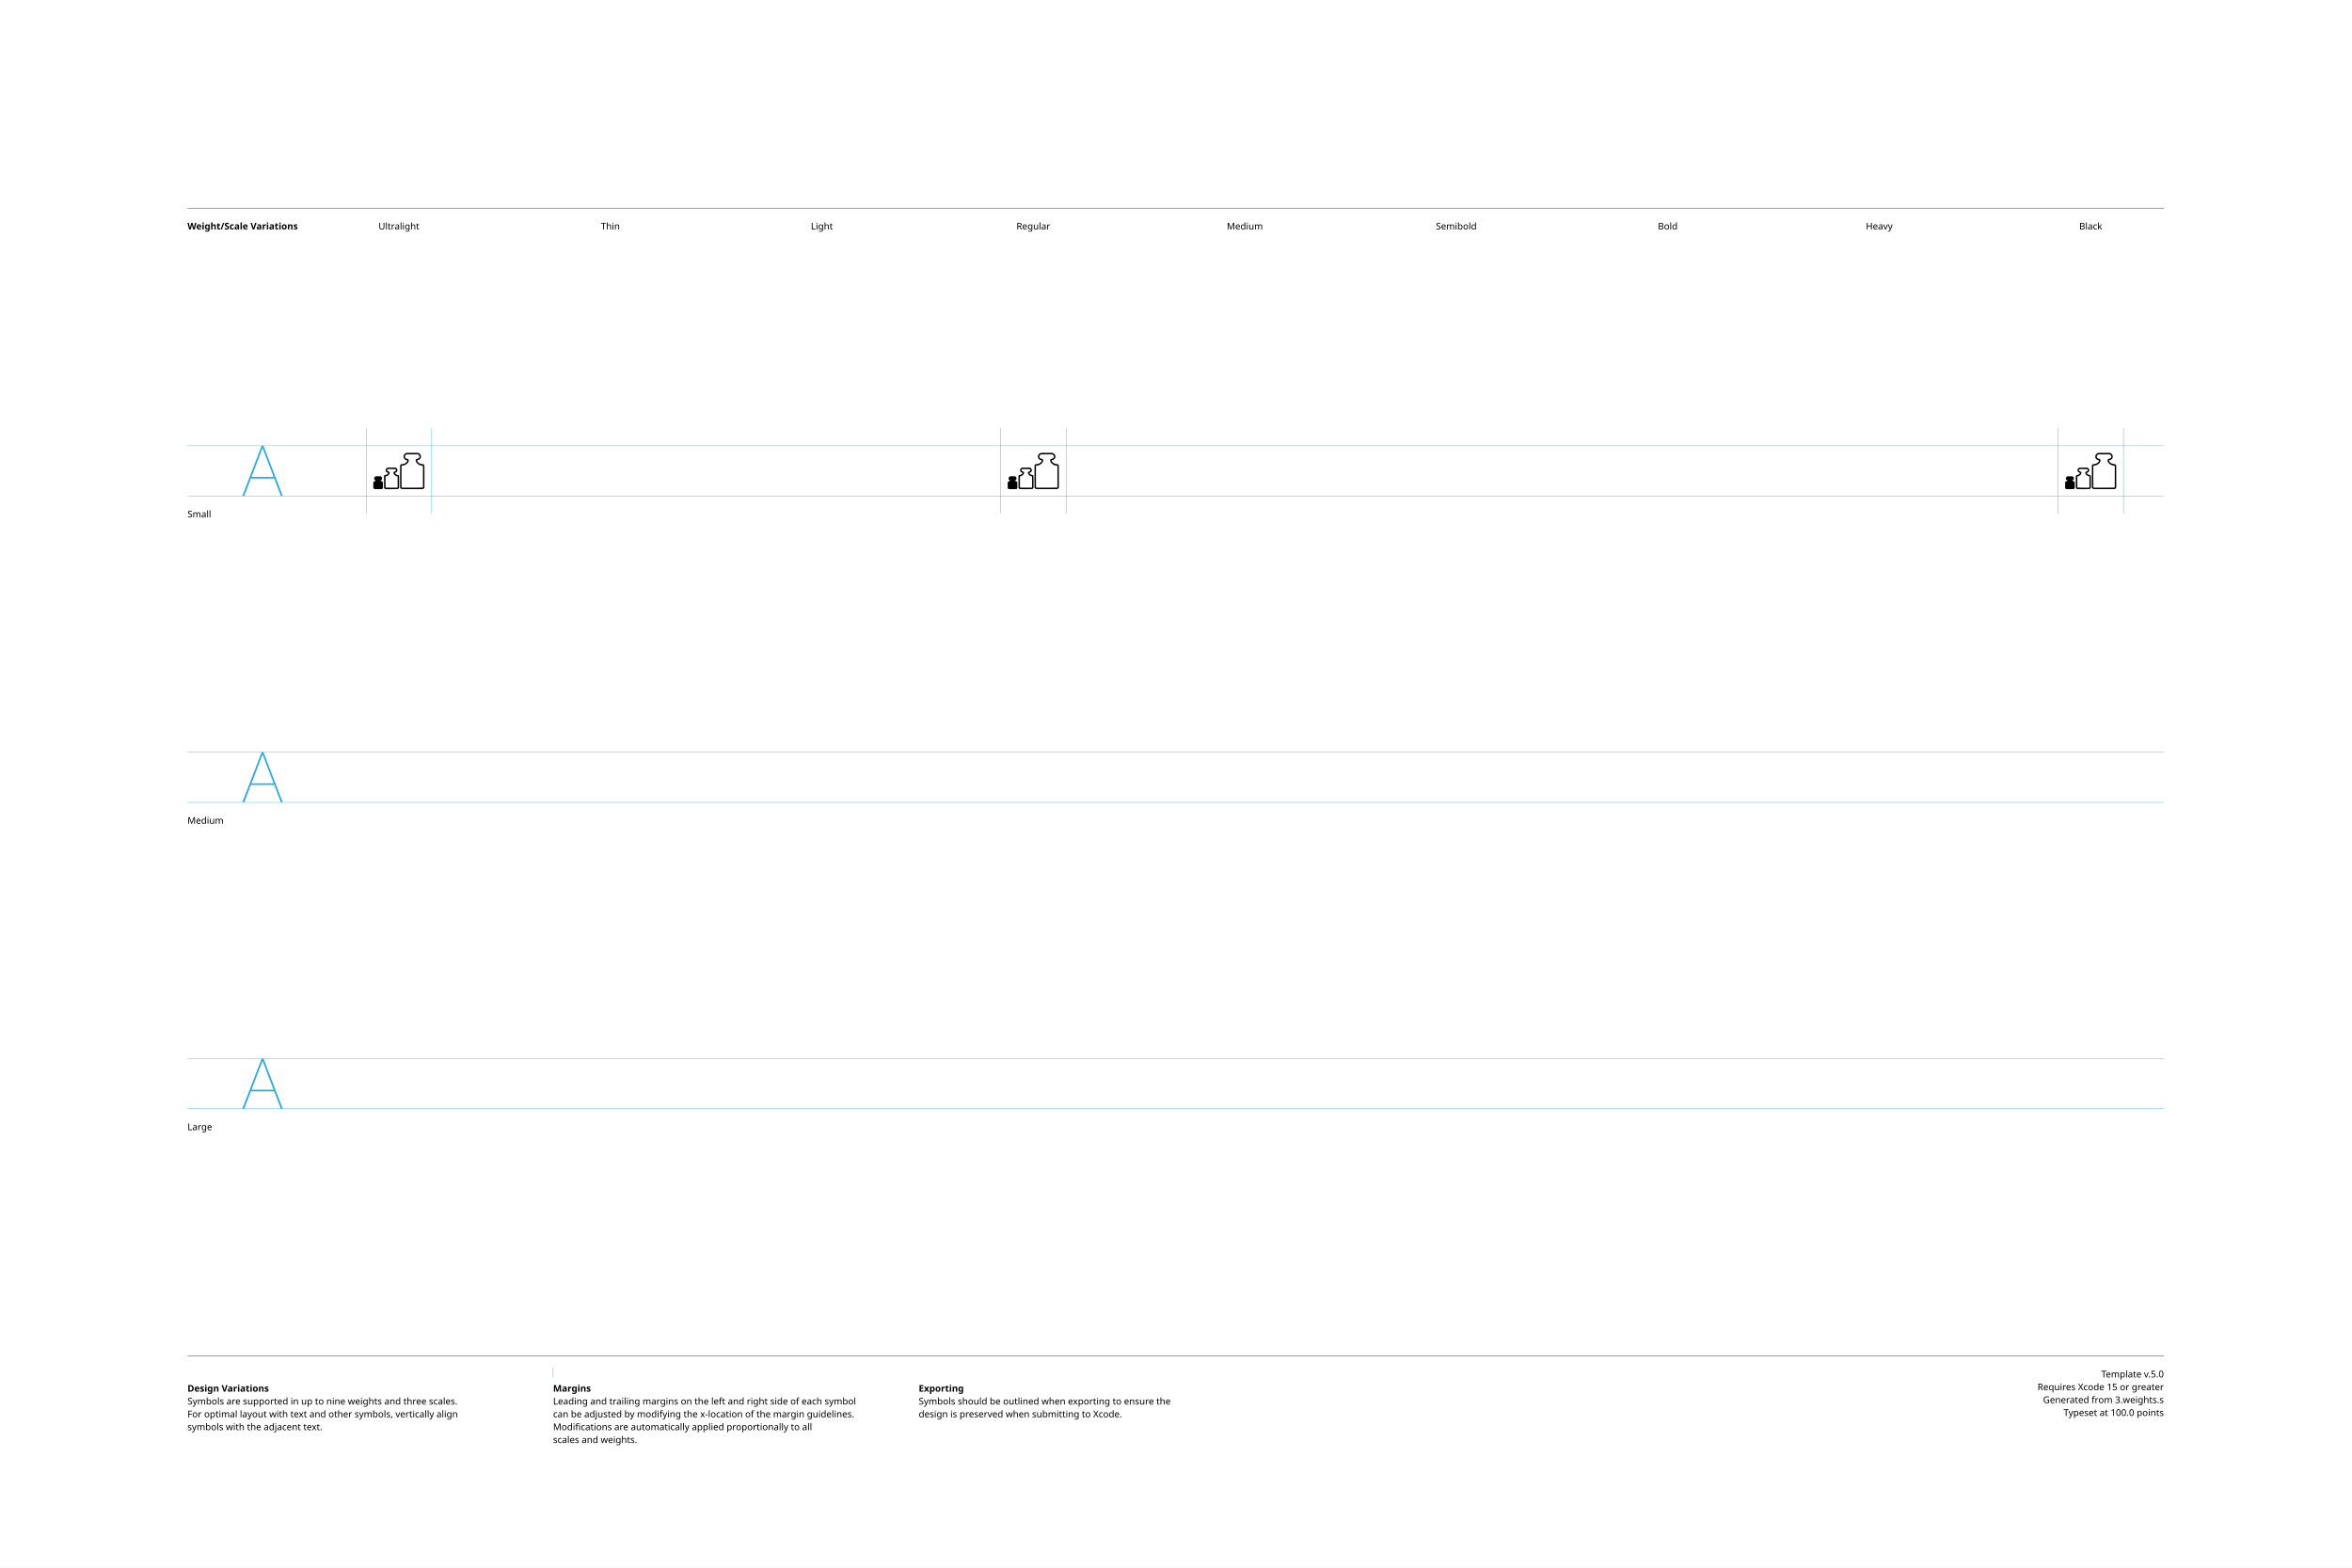
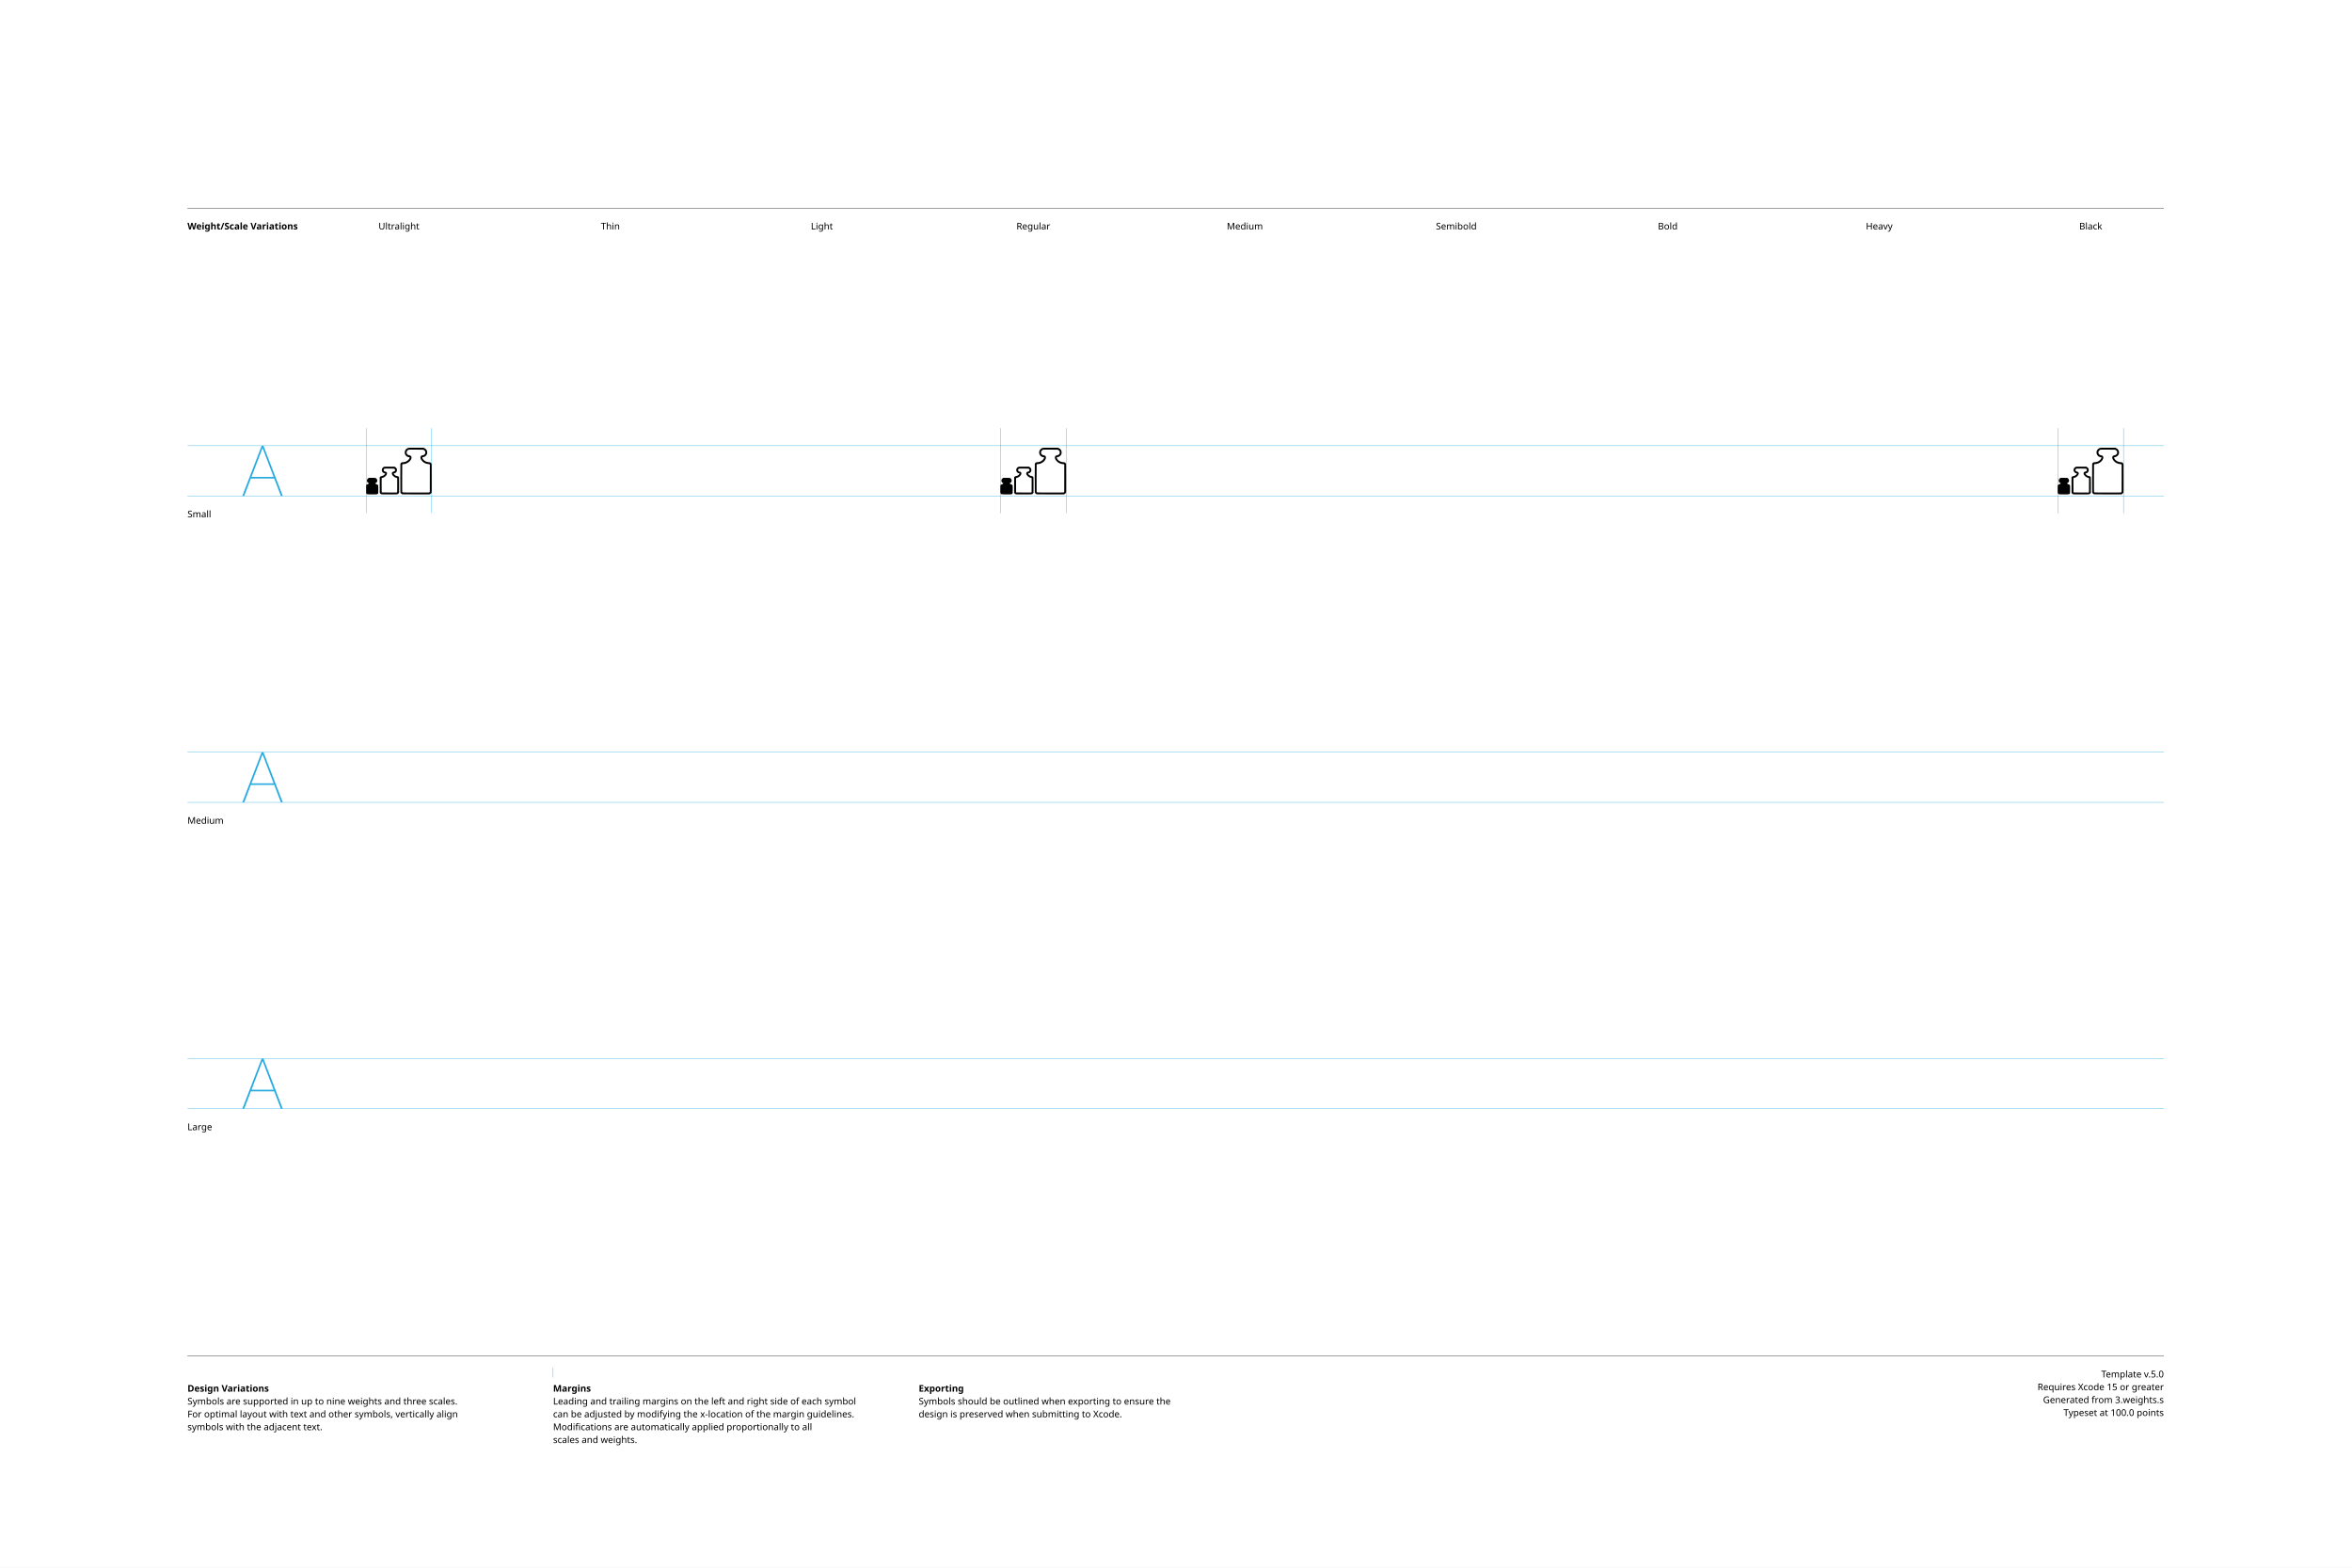
<svg xmlns="http://www.w3.org/2000/svg" version="1.1" width="3300" height="2200">
  <style>.SFSymbolsPreviewWireframe {fill:none;opacity:1.0;stroke:black;stroke-width:0.5}
</style>
  <g id="Notes">
    <rect height="2200" id="artboard" style="fill:white;opacity:1" width="3300" x="0" y="0" />
    <line style="fill:none;stroke:black;opacity:1;stroke-width:0.5;" x1="263" x2="3036" y1="292" y2="292" />
    <text style="stroke:none;fill:black;font-family:sans-serif;font-size:13;font-weight:bold;" transform="matrix(1 0 0 1 263 322)">Weight/Scale Variations</text>
    <text style="stroke:none;fill:black;font-family:sans-serif;font-size:13;text-anchor:middle;" transform="matrix(1 0 0 1 559.711 322)">Ultralight</text>
    <text style="stroke:none;fill:black;font-family:sans-serif;font-size:13;text-anchor:middle;" transform="matrix(1 0 0 1 856.422 322)">Thin</text>
    <text style="stroke:none;fill:black;font-family:sans-serif;font-size:13;text-anchor:middle;" transform="matrix(1 0 0 1 1153.13 322)">Light</text>
    <text style="stroke:none;fill:black;font-family:sans-serif;font-size:13;text-anchor:middle;" transform="matrix(1 0 0 1 1449.84 322)">Regular</text>
    <text style="stroke:none;fill:black;font-family:sans-serif;font-size:13;text-anchor:middle;" transform="matrix(1 0 0 1 1746.56 322)">Medium</text>
    <text style="stroke:none;fill:black;font-family:sans-serif;font-size:13;text-anchor:middle;" transform="matrix(1 0 0 1 2043.27 322)">Semibold</text>
    <text style="stroke:none;fill:black;font-family:sans-serif;font-size:13;text-anchor:middle;" transform="matrix(1 0 0 1 2339.98 322)">Bold</text>
    <text style="stroke:none;fill:black;font-family:sans-serif;font-size:13;text-anchor:middle;" transform="matrix(1 0 0 1 2636.69 322)">Heavy</text>
    <text style="stroke:none;fill:black;font-family:sans-serif;font-size:13;text-anchor:middle;" transform="matrix(1 0 0 1 2933.4 322)">Black</text>
    <line style="fill:none;stroke:black;opacity:1;stroke-width:0.5;" x1="263" x2="3036" y1="1903" y2="1903" />
    <text style="stroke:none;fill:black;font-family:sans-serif;font-size:13;font-weight:bold;" transform="matrix(1 0 0 1 263 1953)">Design Variations</text>
    <text style="stroke:none;fill:black;font-family:sans-serif;font-size:13;" transform="matrix(1 0 0 1 263 1971)">Symbols are supported in up to nine weights and three scales.</text>
    <text style="stroke:none;fill:black;font-family:sans-serif;font-size:13;" transform="matrix(1 0 0 1 263 1989)">For optimal layout with text and other symbols, vertically align</text>
    <text style="stroke:none;fill:black;font-family:sans-serif;font-size:13;" transform="matrix(1 0 0 1 263 2007)">symbols with the adjacent text.</text>
    <line style="fill:none;stroke:#00AEEF;stroke-width:0.5;opacity:1.0;" x1="776" x2="776" y1="1919" y2="1933" />
    <text style="stroke:none;fill:black;font-family:sans-serif;font-size:13;font-weight:bold;" transform="matrix(1 0 0 1 776 1953)">Margins</text>
    <text style="stroke:none;fill:black;font-family:sans-serif;font-size:13;" transform="matrix(1 0 0 1 776 1971)">Leading and trailing margins on the left and right side of each symbol</text>
    <text style="stroke:none;fill:black;font-family:sans-serif;font-size:13;" transform="matrix(1 0 0 1 776 1989)">can be adjusted by modifying the x-location of the margin guidelines.</text>
    <text style="stroke:none;fill:black;font-family:sans-serif;font-size:13;" transform="matrix(1 0 0 1 776 2007)">Modifications are automatically applied proportionally to all</text>
    <text style="stroke:none;fill:black;font-family:sans-serif;font-size:13;" transform="matrix(1 0 0 1 776 2025)">scales and weights.</text>
    <text style="stroke:none;fill:black;font-family:sans-serif;font-size:13;font-weight:bold;" transform="matrix(1 0 0 1 1289 1953)">Exporting</text>
    <text style="stroke:none;fill:black;font-family:sans-serif;font-size:13;" transform="matrix(1 0 0 1 1289 1971)">Symbols should be outlined when exporting to ensure the</text>
    <text style="stroke:none;fill:black;font-family:sans-serif;font-size:13;" transform="matrix(1 0 0 1 1289 1989)">design is preserved when submitting to Xcode.</text>
    <text id="template-version" style="stroke:none;fill:black;font-family:sans-serif;font-size:13;text-anchor:end;" transform="matrix(1 0 0 1 3036 1933)">Template v.5.0</text>
    <text style="stroke:none;fill:black;font-family:sans-serif;font-size:13;text-anchor:end;" transform="matrix(1 0 0 1 3036 1951)">Requires Xcode 15 or greater</text>
    <text id="descriptive-name" style="stroke:none;fill:black;font-family:sans-serif;font-size:13;text-anchor:end;" transform="matrix(1 0 0 1 3036 1969)">Generated from 3.weights.s</text>
    <text style="stroke:none;fill:black;font-family:sans-serif;font-size:13;text-anchor:end;" transform="matrix(1 0 0 1 3036 1987)">Typeset at 100.0 points</text>
    <text style="stroke:none;fill:black;font-family:sans-serif;font-size:13;" transform="matrix(1 0 0 1 263 726)">Small</text>
    <text style="stroke:none;fill:black;font-family:sans-serif;font-size:13;" transform="matrix(1 0 0 1 263 1156)">Medium</text>
    <text style="stroke:none;fill:black;font-family:sans-serif;font-size:13;" transform="matrix(1 0 0 1 263 1586)">Large</text>
  </g>
  <g id="Guides">
    <g id="H-reference" style="fill:#27AAE1;stroke:none;" transform="matrix(1 0 0 1 339 696)">
      <path d="M0.994 0L3.638 0L29.328-67.132L30.03-67.132L30.03-70.459L28.123-70.459ZM11.688-24.48L46.981-24.48L46.231-26.729L12.438-26.729ZM55.12 0L57.764 0L30.638-70.459L29.433-70.459L29.433-67.132Z" />
    </g>
    <line id="Baseline-S" style="fill:none;stroke:#27AAE1;opacity:1;stroke-width:0.5;" x1="263" x2="3036" y1="696" y2="696" />
    <line id="Capline-S" style="fill:none;stroke:#27AAE1;opacity:1;stroke-width:0.5;" x1="263" x2="3036" y1="625.541" y2="625.541" />
    <g id="H-reference" style="fill:#27AAE1;stroke:none;" transform="matrix(1 0 0 1 339 1126)">
      <path d="M0.994 0L3.638 0L29.328-67.132L30.03-67.132L30.03-70.459L28.123-70.459ZM11.688-24.48L46.981-24.48L46.231-26.729L12.438-26.729ZM55.12 0L57.764 0L30.638-70.459L29.433-70.459L29.433-67.132Z" />
    </g>
    <line id="Baseline-M" style="fill:none;stroke:#27AAE1;opacity:1;stroke-width:0.5;" x1="263" x2="3036" y1="1126" y2="1126" />
    <line id="Capline-M" style="fill:none;stroke:#27AAE1;opacity:1;stroke-width:0.5;" x1="263" x2="3036" y1="1055.54" y2="1055.54" />
    <g id="H-reference" style="fill:#27AAE1;stroke:none;" transform="matrix(1 0 0 1 339 1556)">
      <path d="M0.994 0L3.638 0L29.328-67.132L30.03-67.132L30.03-70.459L28.123-70.459ZM11.688-24.48L46.981-24.48L46.231-26.729L12.438-26.729ZM55.12 0L57.764 0L30.638-70.459L29.433-70.459L29.433-67.132Z" />
    </g>
    <line id="Baseline-L" style="fill:none;stroke:#27AAE1;opacity:1;stroke-width:0.5;" x1="263" x2="3036" y1="1556" y2="1556" />
    <line id="Capline-L" style="fill:none;stroke:#27AAE1;opacity:1;stroke-width:0.5;" x1="263" x2="3036" y1="1485.54" y2="1485.54" />
    <line id="left-margin-Ultralight-S" style="fill:none;stroke:#00AEEF;stroke-width:0.5;opacity:1.0;" x1="513.711" x2="513.711" y1="600.785" y2="720.121" />
    <line id="right-margin-Ultralight-S" style="fill:none;stroke:#00AEEF;stroke-width:0.5;opacity:1.0;" x1="605.711" x2="605.711" y1="600.785" y2="720.121" />
    <line id="left-margin-Regular-S" style="fill:none;stroke:#00AEEF;stroke-width:0.5;opacity:1.0;" x1="1403.84" x2="1403.84" y1="600.785" y2="720.121" />
    <line id="right-margin-Regular-S" style="fill:none;stroke:#00AEEF;stroke-width:0.5;opacity:1.0;" x1="1495.84" x2="1495.84" y1="600.785" y2="720.121" />
    <line id="left-margin-Black-S" style="fill:none;stroke:#00AEEF;stroke-width:0.5;opacity:1.0;" x1="2887.4" x2="2887.4" y1="600.785" y2="720.121" />
    <line id="right-margin-Black-S" style="fill:none;stroke:#00AEEF;stroke-width:0.5;opacity:1.0;" x1="2979.4" x2="2979.4" y1="600.785" y2="720.121" />
  </g>
  <g id="Symbols">
    <g id="Ultralight-S" transform="matrix(1 0 0 1 513.711 614.7705)">
      <svg width="92" height="92" viewBox="0 0 92 92" fill="none">
-         <g id="3.weights.s">
+         <g id="3.weights.s" clip-path="url(#clip0_24_42)">
          <g id="Vector">
-             <path d="M16.846 53.592C20.646 53.592 20.592 53.583 21.473 54.409C23.144 55.972 22.614 58.623 20.466 59.395C20.071 59.53 20.053 59.584 20.332 59.845C20.763 60.258 21.221 60.492 22.209 60.788C22.838 60.968 23.395 61.516 23.512 62.055C23.548 62.243 23.584 64.112 23.584 66.215C23.584 70.491 23.584 70.482 22.973 71.075C22.326 71.695 22.326 71.695 16.855 71.686C14.178 71.686 11.869 71.641 11.716 71.596C11.168 71.434 10.575 70.958 10.314 70.446L10.062 69.97V66.071C10.062 61.767 10.062 61.785 10.62 61.21C10.826 60.995 11.105 60.851 11.626 60.689C12.371 60.465 13.027 60.105 13.333 59.755C13.432 59.656 13.486 59.557 13.468 59.539C13.45 59.53 13.207 59.413 12.929 59.279C11.626 58.668 10.988 57.491 11.222 56.179C11.428 55.074 12.021 54.292 13.018 53.825L13.521 53.592H16.846Z" fill="black" />
-             <path d="M26.791 71.524C26.145 71.3 25.695 70.913 25.408 70.338L25.165 69.853L25.111 53.053L25.336 52.657C25.641 52.118 25.965 51.947 27.106 51.75C28.364 51.525 29.334 51.058 30.134 50.276C30.637 49.791 31.167 49.01 31.059 48.911C31.041 48.884 30.727 48.785 30.376 48.686C29.02 48.318 28.229 47.707 27.735 46.647C26.818 44.679 27.834 42.28 29.882 41.597C30.412 41.418 30.601 41.409 35.857 41.436L41.283 41.463L41.795 41.714C42.586 42.101 43.161 42.676 43.547 43.466C43.88 44.122 43.889 44.176 43.889 45.101C43.889 46.018 43.88 46.072 43.547 46.736C43.026 47.797 42.137 48.471 40.951 48.704C40.654 48.767 40.394 48.866 40.367 48.929C40.223 49.315 41.553 50.717 42.532 51.202C43.053 51.453 43.332 51.534 44.859 51.84C45.506 51.965 46.018 52.415 46.171 52.981C46.243 53.241 46.27 55.721 46.252 61.561L46.225 69.772L46 70.213C45.865 70.473 45.569 70.815 45.299 71.039C44.455 71.722 44.913 71.695 35.587 71.695C27.762 71.686 27.241 71.677 26.791 71.524ZM44.032 69.368C44.194 69.171 44.203 68.91 44.203 61.498V53.834L43.826 53.771C41.328 53.385 38.741 51.238 38.363 49.243C38.121 47.949 38.777 47.069 40.16 46.808C40.475 46.755 40.888 46.629 41.077 46.53C41.418 46.359 41.795 45.82 41.903 45.344C42.038 44.76 41.526 43.861 40.906 43.61C40.672 43.511 39.621 43.484 35.65 43.484C31.005 43.484 30.655 43.502 30.313 43.655C29.388 44.077 29.118 45.227 29.747 46.081C30.071 46.53 30.412 46.71 31.149 46.817C31.814 46.907 32.092 47.042 32.487 47.428C32.955 47.886 33.09 48.273 33.044 48.965C32.955 50.133 31.877 51.633 30.43 52.594C29.541 53.178 29.073 53.385 28.202 53.592C27.834 53.681 27.465 53.78 27.366 53.807C27.205 53.87 27.196 54.113 27.214 61.525C27.223 65.73 27.25 69.233 27.277 69.305C27.303 69.368 27.411 69.467 27.519 69.521C27.654 69.593 30.215 69.611 35.785 69.602L43.862 69.584L44.032 69.368Z" fill="black" />
-             <path d="M49.8 71.569C48.758 71.237 47.887 70.374 47.68 69.449C47.653 69.323 47.617 62.333 47.608 53.906C47.59 42.226 47.608 38.498 47.689 38.219C47.833 37.734 48.39 37.114 48.929 36.845C49.279 36.665 49.558 36.611 50.528 36.557C52.388 36.449 53.709 36.027 55.11 35.093C56.503 34.167 57.77 32.514 57.77 31.616C57.77 31.292 57.752 31.265 57.437 31.185C57.248 31.14 56.817 31.05 56.467 30.996C55.299 30.807 54.194 30.098 53.394 29.028C52.262 27.528 52.073 25.372 52.936 23.638C53.349 22.784 54.4 21.751 55.263 21.347C56.575 20.718 56.161 20.745 64.966 20.772L72.908 20.799L73.537 21.059C75.675 21.94 76.942 23.745 76.942 25.92C76.942 27.384 76.466 28.498 75.379 29.567C74.418 30.52 73.636 30.888 72.037 31.131C71.606 31.194 71.489 31.4 71.623 31.858C72.324 34.419 75.711 36.566 79.062 36.566C80.572 36.566 81.596 37.483 81.758 38.965C81.794 39.351 81.821 46.341 81.812 54.49L81.803 69.314L81.551 69.862C81.237 70.545 80.707 71.075 80.006 71.399L79.467 71.65L64.822 71.668C52.882 71.677 50.106 71.659 49.8 71.569ZM79.107 69.503C79.278 69.431 79.503 69.233 79.602 69.072C79.781 68.775 79.781 68.658 79.781 53.969V39.163L79.566 38.956C79.395 38.776 79.224 38.731 78.649 38.687C76.852 38.543 75.406 38.139 74.058 37.411C71.031 35.776 69.027 32.685 69.647 30.619C69.782 30.178 70.348 29.514 70.806 29.28C71.004 29.181 71.489 29.064 71.902 29.01C73.205 28.849 74.112 28.265 74.624 27.249C74.849 26.791 74.885 26.63 74.885 25.965C74.885 25.3 74.849 25.129 74.624 24.671C74.148 23.71 73.322 23.099 72.225 22.91C71.839 22.847 69.278 22.82 64.283 22.838L56.916 22.865L56.404 23.072C55.721 23.35 55.056 23.961 54.742 24.599C54.517 25.048 54.49 25.21 54.49 25.965C54.49 26.665 54.526 26.89 54.697 27.231C55.218 28.283 56.081 28.858 57.401 29.019C58.344 29.127 58.875 29.388 59.306 29.963C59.917 30.753 59.989 31.571 59.566 32.784C58.533 35.767 54.751 38.426 51.301 38.597C50.151 38.66 49.836 38.749 49.693 39.046C49.621 39.208 49.594 43.107 49.594 54.005C49.594 66.278 49.612 68.784 49.719 69.027C49.98 69.674 48.857 69.629 64.625 69.629C76.763 69.629 78.847 69.611 79.107 69.503Z" fill="black" />
+             <path d="M8.412 55.77C13.302 55.77 13.232 55.759 14.365 56.822C16.515 58.834 15.833 62.243 13.07 63.238C12.562 63.411 12.539 63.48 12.897 63.816C13.452 64.347 14.041 64.648 15.313 65.029C16.122 65.26 16.839 65.966 16.989 66.659C17.035 66.902 17.081 69.306 17.081 72.011C17.081 77.513 17.081 77.502 16.295 78.265C15.463 79.062 15.463 79.062 8.423 79.051C4.979 79.051 2.008 78.993 1.812 78.935C1.106 78.727 0.343 78.115 0.008 77.456L-0.315 76.843V71.826C-0.315 66.289 -0.315 66.312 0.401 65.573C0.667 65.295 1.025 65.11 1.696 64.902C2.655 64.613 3.499 64.151 3.892 63.7C4.019 63.573 4.089 63.446 4.066 63.422C4.042 63.411 3.73 63.261 3.372 63.087C1.696 62.301 0.875 60.787 1.176 59.099C1.442 57.678 2.205 56.672 3.488 56.071L4.135 55.77H8.412Z" fill="black" />
+             <path d="M21.208 78.843C20.376 78.554 19.798 78.057 19.428 77.317L19.116 76.693L19.047 55.077L19.335 54.568C19.729 53.874 20.145 53.655 21.613 53.401C23.231 53.112 24.479 52.511 25.508 51.505C26.155 50.881 26.837 49.875 26.699 49.748C26.676 49.713 26.271 49.586 25.82 49.459C24.075 48.985 23.058 48.199 22.422 46.835C21.243 44.303 22.549 41.217 25.184 40.339C25.867 40.107 26.109 40.096 32.871 40.13L39.853 40.165L40.512 40.489C41.529 40.986 42.269 41.726 42.766 42.743C43.194 43.587 43.206 43.656 43.206 44.847C43.206 46.026 43.194 46.095 42.766 46.95C42.096 48.315 40.952 49.181 39.426 49.482C39.044 49.563 38.709 49.69 38.674 49.771C38.489 50.268 40.2 52.071 41.46 52.696C42.131 53.019 42.489 53.123 44.454 53.516C45.286 53.678 45.945 54.256 46.142 54.984C46.234 55.319 46.269 58.51 46.246 66.023L46.211 76.589L45.922 77.155C45.749 77.49 45.367 77.93 45.02 78.219C43.934 79.097 44.523 79.062 32.525 79.062C22.456 79.051 21.786 79.039 21.208 78.843ZM43.391 76.069C43.599 75.814 43.61 75.479 43.61 65.942V56.082L43.125 56.001C39.911 55.504 36.582 52.742 36.097 50.175C35.785 48.511 36.628 47.378 38.408 47.043C38.813 46.974 39.345 46.812 39.587 46.685C40.027 46.465 40.512 45.771 40.651 45.159C40.824 44.407 40.166 43.252 39.368 42.928C39.067 42.801 37.715 42.766 32.606 42.766C26.63 42.766 26.179 42.789 25.739 42.986C24.549 43.529 24.202 45.008 25.011 46.107C25.427 46.685 25.867 46.916 26.814 47.054C27.67 47.17 28.028 47.343 28.537 47.84C29.138 48.43 29.311 48.927 29.253 49.817C29.138 51.32 27.751 53.25 25.89 54.487C24.745 55.239 24.144 55.504 23.023 55.77C22.549 55.886 22.075 56.013 21.948 56.048C21.74 56.129 21.728 56.441 21.751 65.977C21.763 71.387 21.798 75.895 21.832 75.988C21.867 76.069 22.006 76.196 22.144 76.265C22.318 76.358 25.612 76.381 32.779 76.369L43.171 76.346L43.391 76.069Z" fill="black" />
+             <path d="M50.812 78.901C49.471 78.473 48.35 77.363 48.084 76.172C48.049 76.011 48.003 67.017 47.991 56.175C47.968 41.148 47.991 36.35 48.095 35.992C48.28 35.368 48.997 34.57 49.69 34.224C50.141 33.992 50.5 33.923 51.748 33.854C54.141 33.715 55.84 33.172 57.643 31.97C59.435 30.779 61.065 28.652 61.065 27.496C61.065 27.08 61.042 27.045 60.637 26.941C60.394 26.883 59.84 26.768 59.389 26.698C57.886 26.456 56.464 25.543 55.435 24.167C53.979 22.236 53.736 19.462 54.846 17.231C55.378 16.133 56.73 14.804 57.84 14.284C59.528 13.475 58.996 13.509 70.324 13.544L80.542 13.579L81.352 13.914C84.103 15.047 85.733 17.37 85.733 20.167C85.733 22.052 85.12 23.485 83.721 24.86C82.484 26.086 81.479 26.56 79.421 26.872C78.866 26.953 78.716 27.219 78.889 27.808C79.791 31.102 84.149 33.865 88.461 33.865C90.403 33.865 91.72 35.044 91.928 36.952C91.975 37.449 92.009 46.442 91.998 56.926L91.986 75.999L91.662 76.704C91.258 77.583 90.576 78.265 89.674 78.681L88.981 79.005L70.139 79.028C54.777 79.039 51.205 79.016 50.812 78.901ZM88.518 76.242C88.738 76.149 89.027 75.895 89.154 75.687C89.385 75.306 89.385 75.155 89.385 56.256V37.206L89.108 36.94C88.888 36.709 88.669 36.651 87.929 36.593C85.617 36.408 83.756 35.888 82.022 34.952C78.126 32.848 75.549 28.872 76.346 26.213C76.52 25.646 77.248 24.791 77.838 24.491C78.092 24.363 78.716 24.213 79.248 24.144C80.924 23.936 82.091 23.184 82.75 21.878C83.039 21.289 83.085 21.081 83.085 20.225C83.085 19.37 83.039 19.15 82.75 18.561C82.138 17.324 81.074 16.538 79.664 16.295C79.167 16.214 75.872 16.179 69.445 16.203L59.967 16.237L59.308 16.503C58.429 16.861 57.574 17.647 57.169 18.468C56.88 19.046 56.846 19.254 56.846 20.225C56.846 21.127 56.892 21.416 57.112 21.855C57.782 23.207 58.892 23.947 60.591 24.155C61.805 24.294 62.487 24.629 63.041 25.369C63.828 26.386 63.92 27.438 63.377 28.999C62.047 32.836 57.181 36.258 52.742 36.478C51.263 36.559 50.858 36.674 50.673 37.056C50.581 37.264 50.546 42.28 50.546 56.302C50.546 72.092 50.569 75.317 50.708 75.629C51.043 76.462 49.598 76.404 69.885 76.404C85.501 76.404 88.183 76.381 88.518 76.242Z" fill="black" />
          </g>
        </g>
+         <defs>
+           <clipPath id="clip0_24_42">
+             <rect width="92" height="92" fill="white" />
+           </clipPath>
+         </defs>
      </svg>
    </g>
    <g id="Regular-S" transform="matrix(1 0 0 1 1403.84 614.7705)">
      <svg width="92" height="92" viewBox="0 0 92 92" fill="none">
-         <g id="3.weights.s">
+         <g id="3.weights.s" clip-path="url(#clip0_24_42)">
          <g id="Vector">
-             <path d="M16.846 53.592C20.646 53.592 20.592 53.583 21.473 54.409C23.144 55.972 22.614 58.623 20.466 59.395C20.071 59.53 20.053 59.584 20.332 59.845C20.763 60.258 21.221 60.492 22.209 60.788C22.838 60.968 23.395 61.516 23.512 62.055C23.548 62.243 23.584 64.112 23.584 66.215C23.584 70.491 23.584 70.482 22.973 71.075C22.326 71.695 22.326 71.695 16.855 71.686C14.178 71.686 11.869 71.641 11.716 71.596C11.168 71.434 10.575 70.958 10.314 70.446L10.062 69.97V66.071C10.062 61.767 10.062 61.785 10.62 61.21C10.826 60.995 11.105 60.851 11.626 60.689C12.371 60.465 13.027 60.105 13.333 59.755C13.432 59.656 13.486 59.557 13.468 59.539C13.45 59.53 13.207 59.413 12.929 59.279C11.626 58.668 10.988 57.491 11.222 56.179C11.428 55.074 12.021 54.292 13.018 53.825L13.521 53.592H16.846Z" fill="black" />
-             <path d="M26.791 71.524C26.145 71.3 25.695 70.913 25.408 70.338L25.165 69.853L25.111 53.053L25.336 52.657C25.641 52.118 25.965 51.947 27.106 51.75C28.364 51.525 29.334 51.058 30.134 50.276C30.637 49.791 31.167 49.01 31.059 48.911C31.041 48.884 30.727 48.785 30.376 48.686C29.02 48.318 28.229 47.707 27.735 46.647C26.818 44.679 27.834 42.28 29.882 41.597C30.412 41.418 30.601 41.409 35.857 41.436L41.283 41.463L41.795 41.714C42.586 42.101 43.161 42.676 43.547 43.466C43.88 44.122 43.889 44.176 43.889 45.101C43.889 46.018 43.88 46.072 43.547 46.736C43.026 47.797 42.137 48.471 40.951 48.704C40.654 48.767 40.394 48.866 40.367 48.929C40.223 49.315 41.553 50.717 42.532 51.202C43.053 51.453 43.332 51.534 44.859 51.84C45.506 51.965 46.018 52.415 46.171 52.981C46.243 53.241 46.27 55.721 46.252 61.561L46.225 69.772L46 70.213C45.865 70.473 45.569 70.815 45.299 71.039C44.455 71.722 44.913 71.695 35.587 71.695C27.762 71.686 27.241 71.677 26.791 71.524ZM44.032 69.368C44.194 69.171 44.203 68.91 44.203 61.498V53.834L43.826 53.771C41.328 53.385 38.741 51.238 38.363 49.243C38.121 47.949 38.777 47.069 40.16 46.808C40.475 46.755 40.888 46.629 41.077 46.53C41.418 46.359 41.795 45.82 41.903 45.344C42.038 44.76 41.526 43.861 40.906 43.61C40.672 43.511 39.621 43.484 35.65 43.484C31.005 43.484 30.655 43.502 30.313 43.655C29.388 44.077 29.118 45.227 29.747 46.081C30.071 46.53 30.412 46.71 31.149 46.817C31.814 46.907 32.092 47.042 32.487 47.428C32.955 47.886 33.09 48.273 33.044 48.965C32.955 50.133 31.877 51.633 30.43 52.594C29.541 53.178 29.073 53.385 28.202 53.592C27.834 53.681 27.465 53.78 27.366 53.807C27.205 53.87 27.196 54.113 27.214 61.525C27.223 65.73 27.25 69.233 27.277 69.305C27.303 69.368 27.411 69.467 27.519 69.521C27.654 69.593 30.215 69.611 35.785 69.602L43.862 69.584L44.032 69.368Z" fill="black" />
-             <path d="M49.8 71.569C48.758 71.237 47.887 70.374 47.68 69.449C47.653 69.323 47.617 62.333 47.608 53.906C47.59 42.226 47.608 38.498 47.689 38.219C47.833 37.734 48.39 37.114 48.929 36.845C49.279 36.665 49.558 36.611 50.528 36.557C52.388 36.449 53.709 36.027 55.11 35.093C56.503 34.167 57.77 32.514 57.77 31.616C57.77 31.292 57.752 31.265 57.437 31.185C57.248 31.14 56.817 31.05 56.467 30.996C55.299 30.807 54.194 30.098 53.394 29.028C52.262 27.528 52.073 25.372 52.936 23.638C53.349 22.784 54.4 21.751 55.263 21.347C56.575 20.718 56.161 20.745 64.966 20.772L72.908 20.799L73.537 21.059C75.675 21.94 76.942 23.745 76.942 25.92C76.942 27.384 76.466 28.498 75.379 29.567C74.418 30.52 73.636 30.888 72.037 31.131C71.606 31.194 71.489 31.4 71.623 31.858C72.324 34.419 75.711 36.566 79.062 36.566C80.572 36.566 81.596 37.483 81.758 38.965C81.794 39.351 81.821 46.341 81.812 54.49L81.803 69.314L81.551 69.862C81.237 70.545 80.707 71.075 80.006 71.399L79.467 71.65L64.822 71.668C52.882 71.677 50.106 71.659 49.8 71.569ZM79.107 69.503C79.278 69.431 79.503 69.233 79.602 69.072C79.781 68.775 79.781 68.658 79.781 53.969V39.163L79.566 38.956C79.395 38.776 79.224 38.731 78.649 38.687C76.852 38.543 75.406 38.139 74.058 37.411C71.031 35.776 69.027 32.685 69.647 30.619C69.782 30.178 70.348 29.514 70.806 29.28C71.004 29.181 71.489 29.064 71.902 29.01C73.205 28.849 74.112 28.265 74.624 27.249C74.849 26.791 74.885 26.63 74.885 25.965C74.885 25.3 74.849 25.129 74.624 24.671C74.148 23.71 73.322 23.099 72.225 22.91C71.839 22.847 69.278 22.82 64.283 22.838L56.916 22.865L56.404 23.072C55.721 23.35 55.056 23.961 54.742 24.599C54.517 25.048 54.49 25.21 54.49 25.965C54.49 26.665 54.526 26.89 54.697 27.231C55.218 28.283 56.081 28.858 57.401 29.019C58.344 29.127 58.875 29.388 59.306 29.963C59.917 30.753 59.989 31.571 59.566 32.784C58.533 35.767 54.751 38.426 51.301 38.597C50.151 38.66 49.836 38.749 49.693 39.046C49.621 39.208 49.594 43.107 49.594 54.005C49.594 66.278 49.612 68.784 49.719 69.027C49.98 69.674 48.857 69.629 64.625 69.629C76.763 69.629 78.847 69.611 79.107 69.503Z" fill="black" />
+             <path d="M8.412 55.77C13.302 55.77 13.232 55.759 14.365 56.822C16.515 58.834 15.833 62.243 13.07 63.238C12.562 63.411 12.539 63.48 12.897 63.816C13.452 64.347 14.041 64.648 15.313 65.029C16.122 65.26 16.839 65.966 16.989 66.659C17.035 66.902 17.081 69.306 17.081 72.011C17.081 77.513 17.081 77.502 16.295 78.265C15.463 79.062 15.463 79.062 8.423 79.051C4.979 79.051 2.008 78.993 1.812 78.935C1.106 78.727 0.343 78.115 0.008 77.456L-0.315 76.843V71.826C-0.315 66.289 -0.315 66.312 0.401 65.573C0.667 65.295 1.025 65.11 1.696 64.902C2.655 64.613 3.499 64.151 3.892 63.7C4.019 63.573 4.089 63.446 4.066 63.422C4.042 63.411 3.73 63.261 3.372 63.087C1.696 62.301 0.875 60.787 1.176 59.099C1.442 57.678 2.205 56.672 3.488 56.071L4.135 55.77H8.412Z" fill="black" />
+             <path d="M21.208 78.843C20.376 78.554 19.798 78.057 19.428 77.317L19.116 76.693L19.047 55.077L19.335 54.568C19.729 53.874 20.145 53.655 21.613 53.401C23.231 53.112 24.479 52.511 25.508 51.505C26.155 50.881 26.837 49.875 26.699 49.748C26.676 49.713 26.271 49.586 25.82 49.459C24.075 48.985 23.058 48.199 22.422 46.835C21.243 44.303 22.549 41.217 25.184 40.339C25.867 40.107 26.109 40.096 32.871 40.13L39.853 40.165L40.512 40.489C41.529 40.986 42.269 41.726 42.766 42.743C43.194 43.587 43.206 43.656 43.206 44.847C43.206 46.026 43.194 46.095 42.766 46.95C42.096 48.315 40.952 49.181 39.426 49.482C39.044 49.563 38.709 49.69 38.674 49.771C38.489 50.268 40.2 52.071 41.46 52.696C42.131 53.019 42.489 53.123 44.454 53.516C45.286 53.678 45.945 54.256 46.142 54.984C46.234 55.319 46.269 58.51 46.246 66.023L46.211 76.589L45.922 77.155C45.749 77.49 45.367 77.93 45.02 78.219C43.934 79.097 44.523 79.062 32.525 79.062C22.456 79.051 21.786 79.039 21.208 78.843ZM43.391 76.069C43.599 75.814 43.61 75.479 43.61 65.942V56.082L43.125 56.001C39.911 55.504 36.582 52.742 36.097 50.175C35.785 48.511 36.628 47.378 38.408 47.043C38.813 46.974 39.345 46.812 39.587 46.685C40.027 46.465 40.512 45.771 40.651 45.159C40.824 44.407 40.166 43.252 39.368 42.928C39.067 42.801 37.715 42.766 32.606 42.766C26.63 42.766 26.179 42.789 25.739 42.986C24.549 43.529 24.202 45.008 25.011 46.107C25.427 46.685 25.867 46.916 26.814 47.054C27.67 47.17 28.028 47.343 28.537 47.84C29.138 48.43 29.311 48.927 29.253 49.817C29.138 51.32 27.751 53.25 25.89 54.487C24.745 55.239 24.144 55.504 23.023 55.77C22.549 55.886 22.075 56.013 21.948 56.048C21.74 56.129 21.728 56.441 21.751 65.977C21.763 71.387 21.798 75.895 21.832 75.988C21.867 76.069 22.006 76.196 22.144 76.265C22.318 76.358 25.612 76.381 32.779 76.369L43.171 76.346L43.391 76.069Z" fill="black" />
+             <path d="M50.812 78.901C49.471 78.473 48.35 77.363 48.084 76.172C48.049 76.011 48.003 67.017 47.991 56.175C47.968 41.148 47.991 36.35 48.095 35.992C48.28 35.368 48.997 34.57 49.69 34.224C50.141 33.992 50.5 33.923 51.748 33.854C54.141 33.715 55.84 33.172 57.643 31.97C59.435 30.779 61.065 28.652 61.065 27.496C61.065 27.08 61.042 27.045 60.637 26.941C60.394 26.883 59.84 26.768 59.389 26.698C57.886 26.456 56.464 25.543 55.435 24.167C53.979 22.236 53.736 19.462 54.846 17.231C55.378 16.133 56.73 14.804 57.84 14.284C59.528 13.475 58.996 13.509 70.324 13.544L80.542 13.579L81.352 13.914C84.103 15.047 85.733 17.37 85.733 20.167C85.733 22.052 85.12 23.485 83.721 24.86C82.484 26.086 81.479 26.56 79.421 26.872C78.866 26.953 78.716 27.219 78.889 27.808C79.791 31.102 84.149 33.865 88.461 33.865C90.403 33.865 91.72 35.044 91.928 36.952C91.975 37.449 92.009 46.442 91.998 56.926L91.986 75.999L91.662 76.704C91.258 77.583 90.576 78.265 89.674 78.681L88.981 79.005L70.139 79.028C54.777 79.039 51.205 79.016 50.812 78.901ZM88.518 76.242C88.738 76.149 89.027 75.895 89.154 75.687C89.385 75.306 89.385 75.155 89.385 56.256V37.206L89.108 36.94C88.888 36.709 88.669 36.651 87.929 36.593C85.617 36.408 83.756 35.888 82.022 34.952C78.126 32.848 75.549 28.872 76.346 26.213C76.52 25.646 77.248 24.791 77.838 24.491C78.092 24.363 78.716 24.213 79.248 24.144C80.924 23.936 82.091 23.184 82.75 21.878C83.039 21.289 83.085 21.081 83.085 20.225C83.085 19.37 83.039 19.15 82.75 18.561C82.138 17.324 81.074 16.538 79.664 16.295C79.167 16.214 75.872 16.179 69.445 16.203L59.967 16.237L59.308 16.503C58.429 16.861 57.574 17.647 57.169 18.468C56.88 19.046 56.846 19.254 56.846 20.225C56.846 21.127 56.892 21.416 57.112 21.855C57.782 23.207 58.892 23.947 60.591 24.155C61.805 24.294 62.487 24.629 63.041 25.369C63.828 26.386 63.92 27.438 63.377 28.999C62.047 32.836 57.181 36.258 52.742 36.478C51.263 36.559 50.858 36.674 50.673 37.056C50.581 37.264 50.546 42.28 50.546 56.302C50.546 72.092 50.569 75.317 50.708 75.629C51.043 76.462 49.598 76.404 69.885 76.404C85.501 76.404 88.183 76.381 88.518 76.242Z" fill="black" />
          </g>
        </g>
+         <defs>
+           <clipPath id="clip0_24_42">
+             <rect width="92" height="92" fill="white" />
+           </clipPath>
+         </defs>
      </svg>
    </g>
    <g id="Black-S" transform="matrix(1 0 0 1 2887.4 614.7705)">
      <svg width="92" height="92" viewBox="0 0 92 92" fill="none">
-         <g id="3.weights.s">
+         <g id="3.weights.s" clip-path="url(#clip0_24_42)">
          <g id="Vector">
-             <path d="M16.846 53.592C20.646 53.592 20.592 53.583 21.473 54.409C23.144 55.972 22.614 58.623 20.466 59.395C20.071 59.53 20.053 59.584 20.332 59.845C20.763 60.258 21.221 60.492 22.209 60.788C22.838 60.968 23.395 61.516 23.512 62.055C23.548 62.243 23.584 64.112 23.584 66.215C23.584 70.491 23.584 70.482 22.973 71.075C22.326 71.695 22.326 71.695 16.855 71.686C14.178 71.686 11.869 71.641 11.716 71.596C11.168 71.434 10.575 70.958 10.314 70.446L10.062 69.97V66.071C10.062 61.767 10.062 61.785 10.62 61.21C10.826 60.995 11.105 60.851 11.626 60.689C12.371 60.465 13.027 60.105 13.333 59.755C13.432 59.656 13.486 59.557 13.468 59.539C13.45 59.53 13.207 59.413 12.929 59.279C11.626 58.668 10.988 57.491 11.222 56.179C11.428 55.074 12.021 54.292 13.018 53.825L13.521 53.592H16.846Z" fill="black" />
-             <path d="M26.791 71.524C26.145 71.3 25.695 70.913 25.408 70.338L25.165 69.853L25.111 53.053L25.336 52.657C25.641 52.118 25.965 51.947 27.106 51.75C28.364 51.525 29.334 51.058 30.134 50.276C30.637 49.791 31.167 49.01 31.059 48.911C31.041 48.884 30.727 48.785 30.376 48.686C29.02 48.318 28.229 47.707 27.735 46.647C26.818 44.679 27.834 42.28 29.882 41.597C30.412 41.418 30.601 41.409 35.857 41.436L41.283 41.463L41.795 41.714C42.586 42.101 43.161 42.676 43.547 43.466C43.88 44.122 43.889 44.176 43.889 45.101C43.889 46.018 43.88 46.072 43.547 46.736C43.026 47.797 42.137 48.471 40.951 48.704C40.654 48.767 40.394 48.866 40.367 48.929C40.223 49.315 41.553 50.717 42.532 51.202C43.053 51.453 43.332 51.534 44.859 51.84C45.506 51.965 46.018 52.415 46.171 52.981C46.243 53.241 46.27 55.721 46.252 61.561L46.225 69.772L46 70.213C45.865 70.473 45.569 70.815 45.299 71.039C44.455 71.722 44.913 71.695 35.587 71.695C27.762 71.686 27.241 71.677 26.791 71.524ZM44.032 69.368C44.194 69.171 44.203 68.91 44.203 61.498V53.834L43.826 53.771C41.328 53.385 38.741 51.238 38.363 49.243C38.121 47.949 38.777 47.069 40.16 46.808C40.475 46.755 40.888 46.629 41.077 46.53C41.418 46.359 41.795 45.82 41.903 45.344C42.038 44.76 41.526 43.861 40.906 43.61C40.672 43.511 39.621 43.484 35.65 43.484C31.005 43.484 30.655 43.502 30.313 43.655C29.388 44.077 29.118 45.227 29.747 46.081C30.071 46.53 30.412 46.71 31.149 46.817C31.814 46.907 32.092 47.042 32.487 47.428C32.955 47.886 33.09 48.273 33.044 48.965C32.955 50.133 31.877 51.633 30.43 52.594C29.541 53.178 29.073 53.385 28.202 53.592C27.834 53.681 27.465 53.78 27.366 53.807C27.205 53.87 27.196 54.113 27.214 61.525C27.223 65.73 27.25 69.233 27.277 69.305C27.303 69.368 27.411 69.467 27.519 69.521C27.654 69.593 30.215 69.611 35.785 69.602L43.862 69.584L44.032 69.368Z" fill="black" />
-             <path d="M49.8 71.569C48.758 71.237 47.887 70.374 47.68 69.449C47.653 69.323 47.617 62.333 47.608 53.906C47.59 42.226 47.608 38.498 47.689 38.219C47.833 37.734 48.39 37.114 48.929 36.845C49.279 36.665 49.558 36.611 50.528 36.557C52.388 36.449 53.709 36.027 55.11 35.093C56.503 34.167 57.77 32.514 57.77 31.616C57.77 31.292 57.752 31.265 57.437 31.185C57.248 31.14 56.817 31.05 56.467 30.996C55.299 30.807 54.194 30.098 53.394 29.028C52.262 27.528 52.073 25.372 52.936 23.638C53.349 22.784 54.4 21.751 55.263 21.347C56.575 20.718 56.161 20.745 64.966 20.772L72.908 20.799L73.537 21.059C75.675 21.94 76.942 23.745 76.942 25.92C76.942 27.384 76.466 28.498 75.379 29.567C74.418 30.52 73.636 30.888 72.037 31.131C71.606 31.194 71.489 31.4 71.623 31.858C72.324 34.419 75.711 36.566 79.062 36.566C80.572 36.566 81.596 37.483 81.758 38.965C81.794 39.351 81.821 46.341 81.812 54.49L81.803 69.314L81.551 69.862C81.237 70.545 80.707 71.075 80.006 71.399L79.467 71.65L64.822 71.668C52.882 71.677 50.106 71.659 49.8 71.569ZM79.107 69.503C79.278 69.431 79.503 69.233 79.602 69.072C79.781 68.775 79.781 68.658 79.781 53.969V39.163L79.566 38.956C79.395 38.776 79.224 38.731 78.649 38.687C76.852 38.543 75.406 38.139 74.058 37.411C71.031 35.776 69.027 32.685 69.647 30.619C69.782 30.178 70.348 29.514 70.806 29.28C71.004 29.181 71.489 29.064 71.902 29.01C73.205 28.849 74.112 28.265 74.624 27.249C74.849 26.791 74.885 26.63 74.885 25.965C74.885 25.3 74.849 25.129 74.624 24.671C74.148 23.71 73.322 23.099 72.225 22.91C71.839 22.847 69.278 22.82 64.283 22.838L56.916 22.865L56.404 23.072C55.721 23.35 55.056 23.961 54.742 24.599C54.517 25.048 54.49 25.21 54.49 25.965C54.49 26.665 54.526 26.89 54.697 27.231C55.218 28.283 56.081 28.858 57.401 29.019C58.344 29.127 58.875 29.388 59.306 29.963C59.917 30.753 59.989 31.571 59.566 32.784C58.533 35.767 54.751 38.426 51.301 38.597C50.151 38.66 49.836 38.749 49.693 39.046C49.621 39.208 49.594 43.107 49.594 54.005C49.594 66.278 49.612 68.784 49.719 69.027C49.98 69.674 48.857 69.629 64.625 69.629C76.763 69.629 78.847 69.611 79.107 69.503Z" fill="black" />
+             <path d="M8.412 55.77C13.302 55.77 13.232 55.759 14.365 56.822C16.515 58.834 15.833 62.243 13.07 63.238C12.562 63.411 12.539 63.48 12.897 63.816C13.452 64.347 14.041 64.648 15.313 65.029C16.122 65.26 16.839 65.966 16.989 66.659C17.035 66.902 17.081 69.306 17.081 72.011C17.081 77.513 17.081 77.502 16.295 78.265C15.463 79.062 15.463 79.062 8.423 79.051C4.979 79.051 2.008 78.993 1.812 78.935C1.106 78.727 0.343 78.115 0.008 77.456L-0.315 76.843V71.826C-0.315 66.289 -0.315 66.312 0.401 65.573C0.667 65.295 1.025 65.11 1.696 64.902C2.655 64.613 3.499 64.151 3.892 63.7C4.019 63.573 4.089 63.446 4.066 63.422C4.042 63.411 3.73 63.261 3.372 63.087C1.696 62.301 0.875 60.787 1.176 59.099C1.442 57.678 2.205 56.672 3.488 56.071L4.135 55.77H8.412Z" fill="black" />
+             <path d="M21.208 78.843C20.376 78.554 19.798 78.057 19.428 77.317L19.116 76.693L19.047 55.077L19.335 54.568C19.729 53.874 20.145 53.655 21.613 53.401C23.231 53.112 24.479 52.511 25.508 51.505C26.155 50.881 26.837 49.875 26.699 49.748C26.676 49.713 26.271 49.586 25.82 49.459C24.075 48.985 23.058 48.199 22.422 46.835C21.243 44.303 22.549 41.217 25.184 40.339C25.867 40.107 26.109 40.096 32.871 40.13L39.853 40.165L40.512 40.489C41.529 40.986 42.269 41.726 42.766 42.743C43.194 43.587 43.206 43.656 43.206 44.847C43.206 46.026 43.194 46.095 42.766 46.95C42.096 48.315 40.952 49.181 39.426 49.482C39.044 49.563 38.709 49.69 38.674 49.771C38.489 50.268 40.2 52.071 41.46 52.696C42.131 53.019 42.489 53.123 44.454 53.516C45.286 53.678 45.945 54.256 46.142 54.984C46.234 55.319 46.269 58.51 46.246 66.023L46.211 76.589L45.922 77.155C45.749 77.49 45.367 77.93 45.02 78.219C43.934 79.097 44.523 79.062 32.525 79.062C22.456 79.051 21.786 79.039 21.208 78.843ZM43.391 76.069C43.599 75.814 43.61 75.479 43.61 65.942V56.082L43.125 56.001C39.911 55.504 36.582 52.742 36.097 50.175C35.785 48.511 36.628 47.378 38.408 47.043C38.813 46.974 39.345 46.812 39.587 46.685C40.027 46.465 40.512 45.771 40.651 45.159C40.824 44.407 40.166 43.252 39.368 42.928C39.067 42.801 37.715 42.766 32.606 42.766C26.63 42.766 26.179 42.789 25.739 42.986C24.549 43.529 24.202 45.008 25.011 46.107C25.427 46.685 25.867 46.916 26.814 47.054C27.67 47.17 28.028 47.343 28.537 47.84C29.138 48.43 29.311 48.927 29.253 49.817C29.138 51.32 27.751 53.25 25.89 54.487C24.745 55.239 24.144 55.504 23.023 55.77C22.549 55.886 22.075 56.013 21.948 56.048C21.74 56.129 21.728 56.441 21.751 65.977C21.763 71.387 21.798 75.895 21.832 75.988C21.867 76.069 22.006 76.196 22.144 76.265C22.318 76.358 25.612 76.381 32.779 76.369L43.171 76.346L43.391 76.069Z" fill="black" />
+             <path d="M50.812 78.901C49.471 78.473 48.35 77.363 48.084 76.172C48.049 76.011 48.003 67.017 47.991 56.175C47.968 41.148 47.991 36.35 48.095 35.992C48.28 35.368 48.997 34.57 49.69 34.224C50.141 33.992 50.5 33.923 51.748 33.854C54.141 33.715 55.84 33.172 57.643 31.97C59.435 30.779 61.065 28.652 61.065 27.496C61.065 27.08 61.042 27.045 60.637 26.941C60.394 26.883 59.84 26.768 59.389 26.698C57.886 26.456 56.464 25.543 55.435 24.167C53.979 22.236 53.736 19.462 54.846 17.231C55.378 16.133 56.73 14.804 57.84 14.284C59.528 13.475 58.996 13.509 70.324 13.544L80.542 13.579L81.352 13.914C84.103 15.047 85.733 17.37 85.733 20.167C85.733 22.052 85.12 23.485 83.721 24.86C82.484 26.086 81.479 26.56 79.421 26.872C78.866 26.953 78.716 27.219 78.889 27.808C79.791 31.102 84.149 33.865 88.461 33.865C90.403 33.865 91.72 35.044 91.928 36.952C91.975 37.449 92.009 46.442 91.998 56.926L91.986 75.999L91.662 76.704C91.258 77.583 90.576 78.265 89.674 78.681L88.981 79.005L70.139 79.028C54.777 79.039 51.205 79.016 50.812 78.901ZM88.518 76.242C88.738 76.149 89.027 75.895 89.154 75.687C89.385 75.306 89.385 75.155 89.385 56.256V37.206L89.108 36.94C88.888 36.709 88.669 36.651 87.929 36.593C85.617 36.408 83.756 35.888 82.022 34.952C78.126 32.848 75.549 28.872 76.346 26.213C76.52 25.646 77.248 24.791 77.838 24.491C78.092 24.363 78.716 24.213 79.248 24.144C80.924 23.936 82.091 23.184 82.75 21.878C83.039 21.289 83.085 21.081 83.085 20.225C83.085 19.37 83.039 19.15 82.75 18.561C82.138 17.324 81.074 16.538 79.664 16.295C79.167 16.214 75.872 16.179 69.445 16.203L59.967 16.237L59.308 16.503C58.429 16.861 57.574 17.647 57.169 18.468C56.88 19.046 56.846 19.254 56.846 20.225C56.846 21.127 56.892 21.416 57.112 21.855C57.782 23.207 58.892 23.947 60.591 24.155C61.805 24.294 62.487 24.629 63.041 25.369C63.828 26.386 63.92 27.438 63.377 28.999C62.047 32.836 57.181 36.258 52.742 36.478C51.263 36.559 50.858 36.674 50.673 37.056C50.581 37.264 50.546 42.28 50.546 56.302C50.546 72.092 50.569 75.317 50.708 75.629C51.043 76.462 49.598 76.404 69.885 76.404C85.501 76.404 88.183 76.381 88.518 76.242Z" fill="black" />
          </g>
        </g>
+         <defs>
+           <clipPath id="clip0_24_42">
+             <rect width="92" height="92" fill="white" />
+           </clipPath>
+         </defs>
      </svg>
    </g>
  </g>
</svg>
